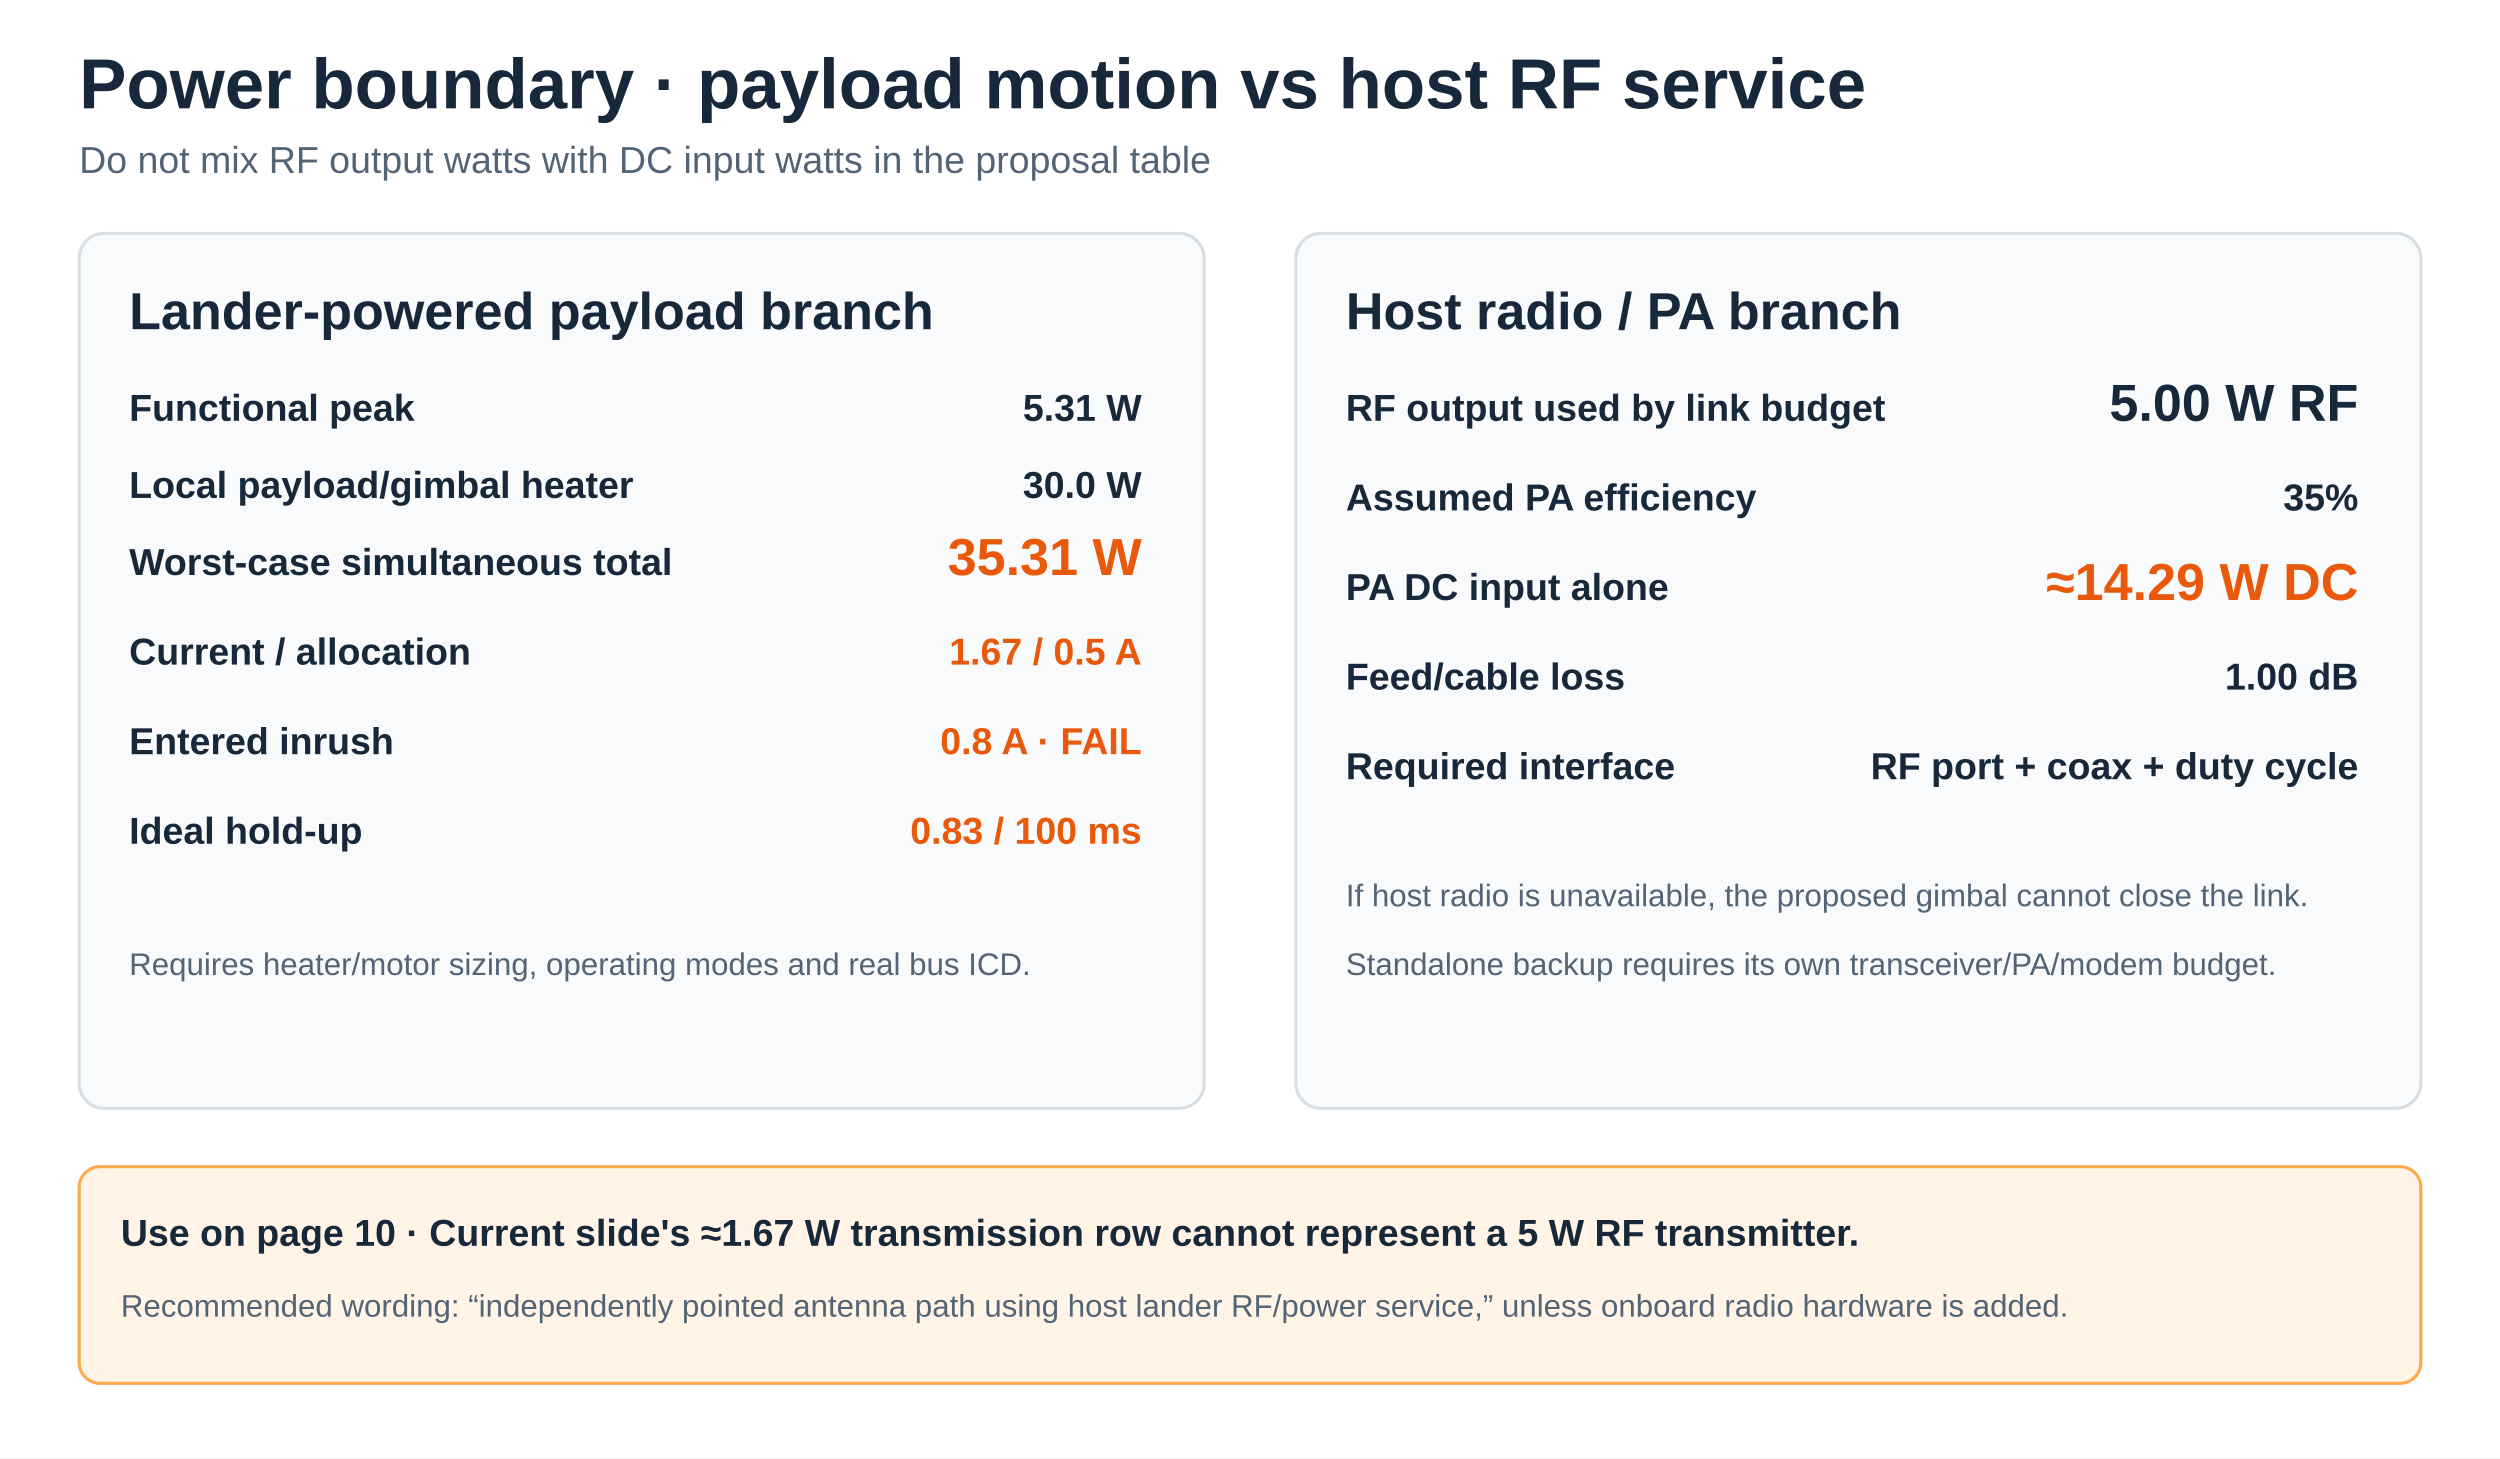
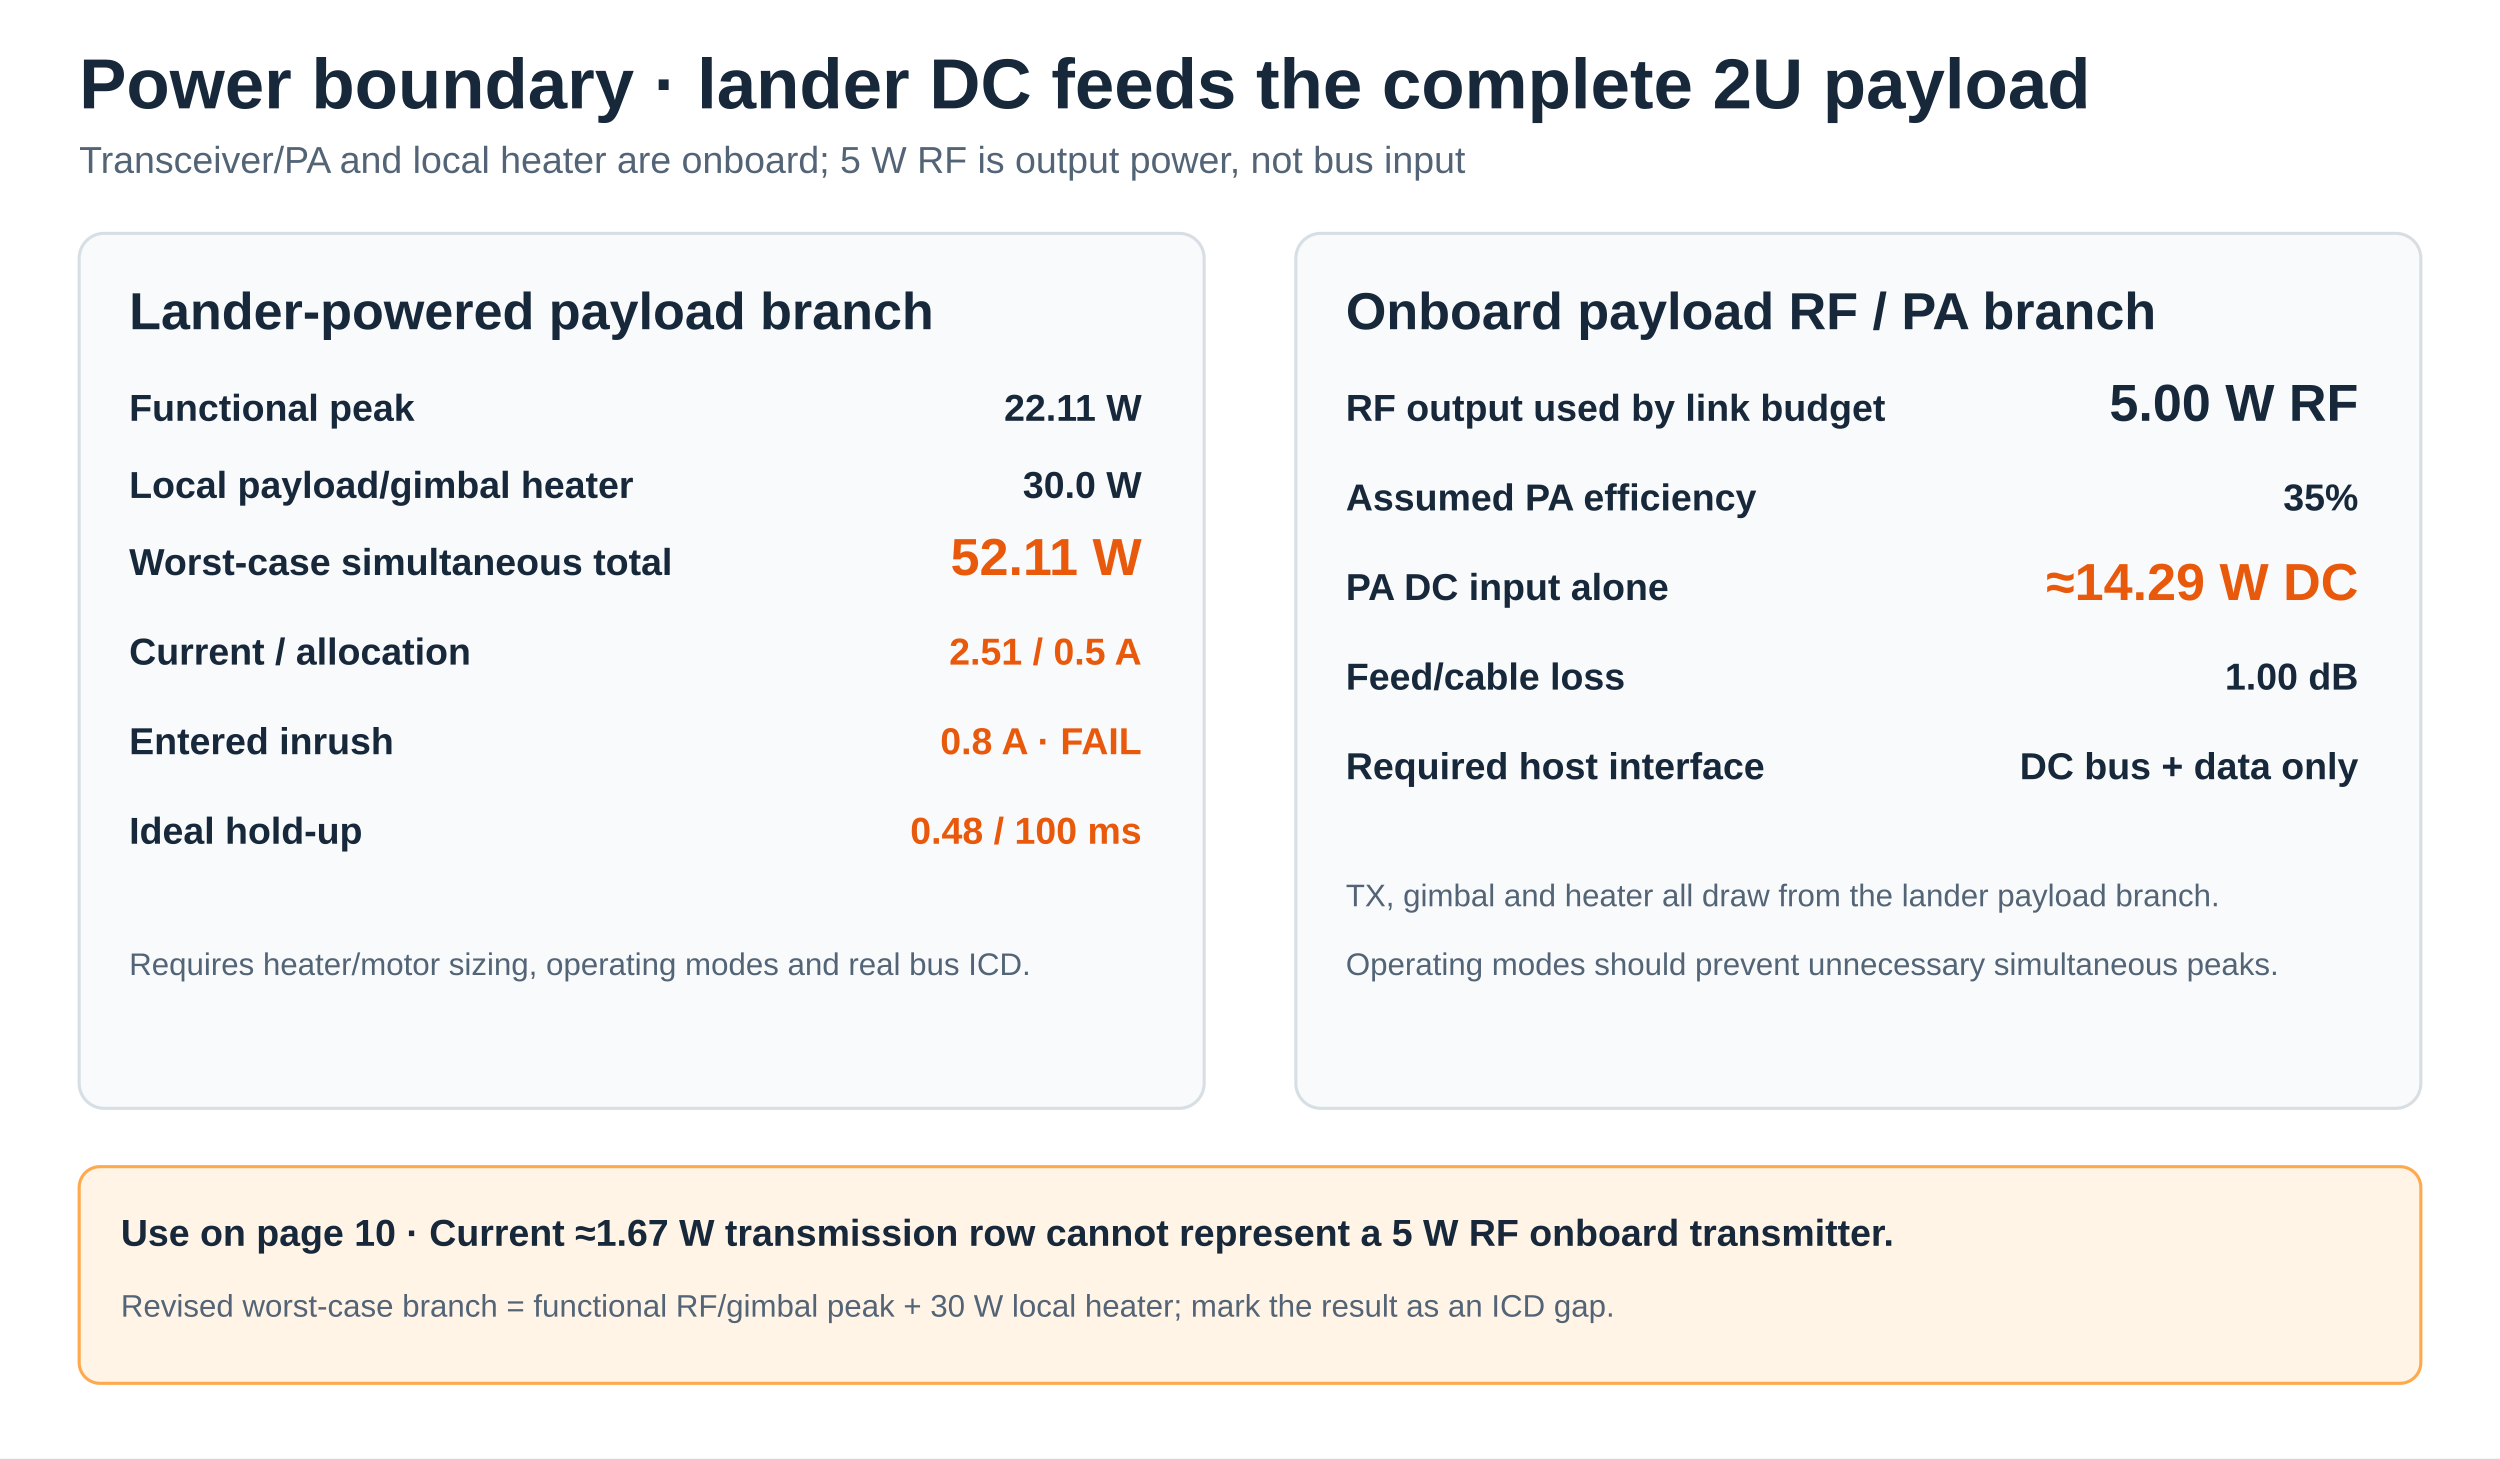
<svg xmlns="http://www.w3.org/2000/svg" width="1200" height="700" viewBox="0 0 1200 700">
  <rect width="100%" height="100%" fill="white" />
  <style>
text{font-family:Arial,"Noto Sans Thai",sans-serif;fill:#17283b}.title{font-size:34px;font-weight:700}.sub{font-size:18px;fill:#526476}.label{font-size:18px;font-weight:700}.value{font-size:25px;font-weight:700}.small{font-size:15px;fill:#526476}.tag{font-size:13px;font-weight:700;letter-spacing:1px}.grid{stroke:#dce3e8;stroke-width:1}.axis{stroke:#71808e;stroke-width:1.5}.green{fill:#66a80f}.orange{fill:#e8590c}.red{fill:#c92a2a}.navy{fill:#17283b}.white{fill:#fff}.card{fill:#f8fafb;stroke:#d7dfe5;stroke-width:1.5}.warn{fill:#fff4e6;stroke:#ffa94d;stroke-width:1.5}</style>
-   <text x="38" y="52" class="title">Power boundary · payload motion vs host RF service</text>
-   <text x="38" y="83" class="sub">Do not mix RF output watts with DC input watts in the proposal table</text>
+   <text x="38" y="52" class="title">Power boundary · lander DC feeds the complete 2U payload</text>
+   <text x="38" y="83" class="sub">Transceiver/PA and local heater are onboard; 5 W RF is output power, not bus input</text>
  <rect x="38" y="112" width="540" height="420" rx="12" class="card" />
  <rect x="622" y="112" width="540" height="420" rx="12" class="card" />
  <text x="62" y="158" class="value">Lander-powered payload branch</text>
  <text x="62" y="202" class="label">Functional peak</text>
-   <text x="548" y="202" class="label" text-anchor="end">5.31 W</text>
+   <text x="548" y="202" class="label" text-anchor="end">22.11 W</text>
  <text x="62" y="239" class="label">Local payload/gimbal heater</text>
  <text x="548" y="239" class="label" text-anchor="end">30.0 W</text>
  <text x="62" y="276" class="label">Worst-case simultaneous total</text>
-   <text x="548" y="276" class="value orange" text-anchor="end">35.31 W</text>
+   <text x="548" y="276" class="value orange" text-anchor="end">52.11 W</text>
  <text x="62" y="319" class="label">Current / allocation</text>
-   <text x="548" y="319" class="label orange" text-anchor="end">1.67 / 0.5 A</text>
+   <text x="548" y="319" class="label orange" text-anchor="end">2.51 / 0.5 A</text>
  <text x="62" y="362" class="label">Entered inrush</text>
  <text x="548" y="362" class="label orange" text-anchor="end">0.8 A · FAIL</text>
  <text x="62" y="405" class="label">Ideal hold-up</text>
-   <text x="548" y="405" class="label orange" text-anchor="end">0.83 / 100 ms</text>
+   <text x="548" y="405" class="label orange" text-anchor="end">0.48 / 100 ms</text>
  <text x="62" y="468" class="small">Requires heater/motor sizing, operating modes and real bus ICD.</text>
-   <text x="646" y="158" class="value">Host radio / PA branch</text>
+   <text x="646" y="158" class="value">Onboard payload RF / PA branch</text>
  <text x="646" y="202" class="label">RF output used by link budget</text>
  <text x="1132" y="202" class="value" text-anchor="end">5.00 W RF</text>
  <text x="646" y="245" class="label">Assumed PA efficiency</text>
  <text x="1132" y="245" class="label" text-anchor="end">35%</text>
  <text x="646" y="288" class="label">PA DC input alone</text>
  <text x="1132" y="288" class="value orange" text-anchor="end">≈14.29 W DC</text>
  <text x="646" y="331" class="label">Feed/cable loss</text>
  <text x="1132" y="331" class="label" text-anchor="end">1.00 dB</text>
-   <text x="646" y="374" class="label">Required interface</text>
-   <text x="1132" y="374" class="label" text-anchor="end">RF port + coax + duty cycle</text>
-   <text x="646" y="435" class="small">If host radio is unavailable, the proposed gimbal cannot close the link.</text>
-   <text x="646" y="468" class="small">Standalone backup requires its own transceiver/PA/modem budget.</text>
+   <text x="646" y="374" class="label">Required host interface</text>
+   <text x="1132" y="374" class="label" text-anchor="end">DC bus + data only</text>
+   <text x="646" y="435" class="small">TX, gimbal and heater all draw from the lander payload branch.</text>
+   <text x="646" y="468" class="small">Operating modes should prevent unnecessary simultaneous peaks.</text>
  <rect x="38" y="560" width="1124" height="104" rx="10" class="warn" />
-   <text x="58" y="598" class="label">Use on page 10 · Current slide's ≈1.67 W transmission row cannot represent a 5 W RF transmitter.</text>
-   <text x="58" y="632" class="small">Recommended wording: “independently pointed antenna path using host lander RF/power service,” unless onboard radio hardware is added.</text>
+   <text x="58" y="598" class="label">Use on page 10 · Current ≈1.67 W transmission row cannot represent a 5 W RF onboard transmitter.</text>
+   <text x="58" y="632" class="small">Revised worst-case branch = functional RF/gimbal peak + 30 W local heater; mark the result as an ICD gap.</text>
</svg>
